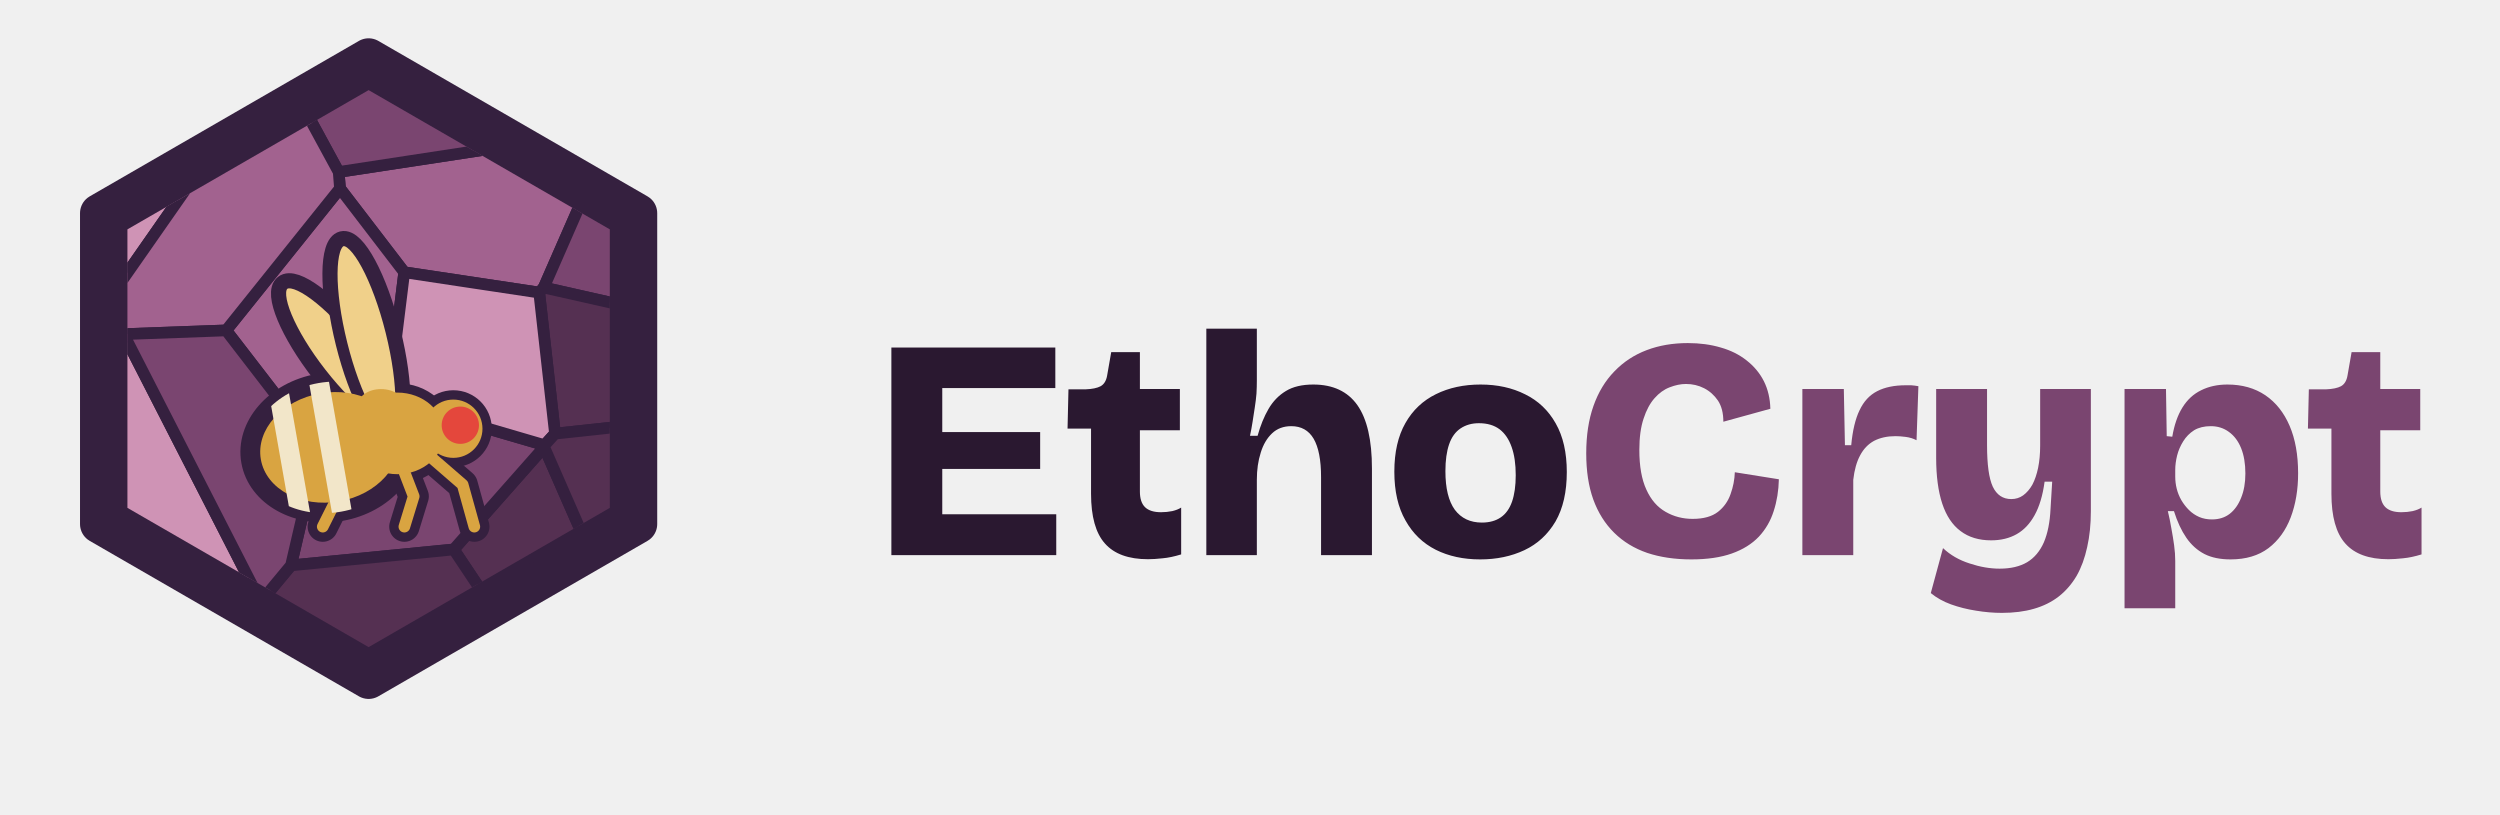
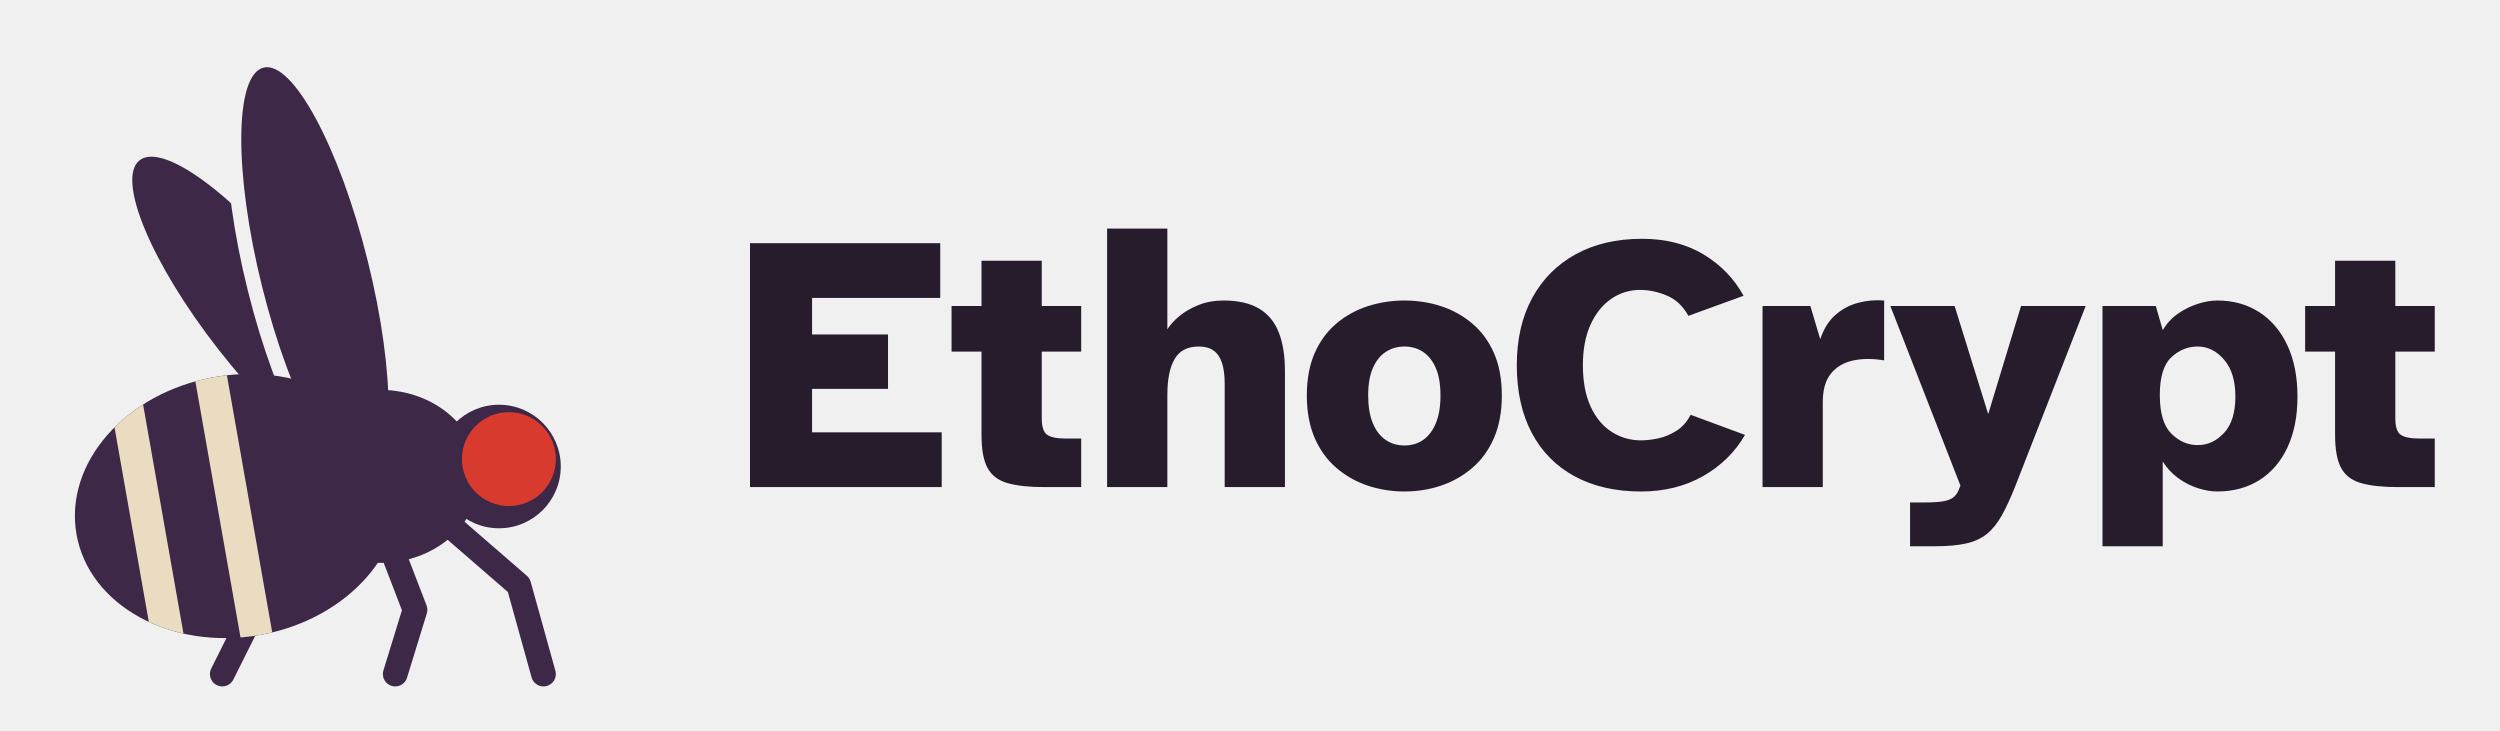
- <svg xmlns="http://www.w3.org/2000/svg" viewBox="0 0 1351 440" width="1351" height="440">
-   <g transform="translate(20 20) scale(0.7)">
-     <polygon points="256.0,16.0 463.8,136.0 463.8,376.0 256.0,496.0 48.2,376.0 48.2,136.0" fill="#35203F" stroke="#35203F" stroke-width="30" stroke-linejoin="round" />
-     <clipPath id="kec">
-       <polygon points="256.0,41.0 442.2,148.5 442.2,363.5 256.0,471.0 69.8,363.5 69.8,148.5" />
+ <svg xmlns="http://www.w3.org/2000/svg" viewBox="0 0 1027 300" width="1027" height="300">
+   <g transform="translate(138.0 276.9) scale(1.015)">
+     <mask id="wkl" maskUnits="userSpaceOnUse" x="-200" y="-320" width="400" height="400">
+       <rect x="-200" y="-320" width="400" height="400" fill="#fff" />
+       <g fill="#000" stroke="#000" stroke-width="12">
+         <ellipse cx="-8.5" cy="-162.0" rx="22" ry="86" transform="rotate(-14 -8.5 -162.0)" />
+       </g>
+     </mask>
+     <g fill="#3D2848">
+       <g mask="url(#wkl)">
+         <ellipse cx="-30.2" cy="-144.9" rx="22" ry="80" transform="rotate(-38 -30.2 -144.9)" />
+       </g>
+       <ellipse cx="-8.5" cy="-162.0" rx="22" ry="86" transform="rotate(-14 -8.5 -162.0)" />
+       <ellipse cx="-40" cy="-68" rx="66" ry="53" transform="rotate(-10 -40 -68)" />
+       <ellipse cx="4" cy="-104" rx="20" ry="14" />
+       <ellipse cx="18" cy="-80" rx="40" ry="35" />
+       <circle cx="66" cy="-84" r="25" />
+     </g>
+     <g fill="none" stroke="#3D2848" stroke-width="10" stroke-linecap="round" stroke-linejoin="round">
+       <polyline points="44,-62 74,-36 84,0" />
+       <polyline points="22,-52 32,-26 24,0" />
+       <polyline points="-2,-54 -30,-32 -46,0" />
+     </g>
+     <clipPath id="akl">
+       <ellipse cx="-40" cy="-68" rx="66" ry="53" transform="rotate(-10 -40 -68)" />
    </clipPath>
-     <g clip-path="url(#kec)">
-       <path d="M391.5 316.6 L625.4 851.0 L321.7 395.6Z" fill="#553052" stroke="#35203F" stroke-width="9" stroke-linejoin="round" />
-       <path d="M391.8 315.1 L391.5 316.6 L321.7 395.6 L196.1 407.9 L216.9 318.5 L271.3 279.9Z" fill="#7A4570" stroke="#35203F" stroke-width="9" stroke-linejoin="round" />
-       <path d="M391.2 193.4 L387.7 197.3 L283.5 181.6 L233.9 116.9 L232.9 104.2 L444.4 71.9Z" fill="#A2628F" stroke="#35203F" stroke-width="9" stroke-linejoin="round" />
-       <path d="M40.7 223.7 L-2264.0 337.7 L-314.6 -1573.6 L185.3 16.6Z" fill="#CF93B5" stroke="#35203F" stroke-width="9" stroke-linejoin="round" />
-       <path d="M321.7 395.6 L196.1 407.9 L172.7 436.1 L-663.3 1889.9 L500.0 2945.7 L1294.8 2107.4 L625.4 851.0Z" fill="#553052" stroke="#35203F" stroke-width="9" stroke-linejoin="round" />
-       <path d="M732.5 270.4 L391.2 193.4 L444.4 71.9 L1646.6 -1005.4 L2698.6 214.7Z" fill="#7A4570" stroke="#35203F" stroke-width="9" stroke-linejoin="round" />
-       <path d="M283.5 181.6 L233.9 116.9 L146.0 226.5 L216.9 318.5 L271.3 279.9Z" fill="#A2628F" stroke="#35203F" stroke-width="9" stroke-linejoin="round" />
-       <path d="M172.7 436.1 L-663.3 1889.9 L-2444.5 500.0 L-2264.0 337.7 L40.7 223.7 L66.9 229.4Z" fill="#CF93B5" stroke="#35203F" stroke-width="9" stroke-linejoin="round" />
-       <path d="M732.5 270.4 L399.9 306.2 L387.7 197.3 L391.2 193.4Z" fill="#553052" stroke="#35203F" stroke-width="9" stroke-linejoin="round" />
-       <path d="M1646.6 -1005.4 L500.0 -2504.8 L-314.6 -1573.6 L185.3 16.6 L232.9 104.2 L444.4 71.9Z" fill="#7A4570" stroke="#35203F" stroke-width="9" stroke-linejoin="round" />
-       <path d="M233.9 116.9 L146.0 226.5 L66.9 229.4 L40.7 223.7 L185.3 16.6 L232.9 104.2Z" fill="#A2628F" stroke="#35203F" stroke-width="9" stroke-linejoin="round" />
-       <path d="M399.9 306.2 L387.7 197.3 L283.5 181.6 L271.3 279.9 L391.8 315.1Z" fill="#CF93B5" stroke="#35203F" stroke-width="9" stroke-linejoin="round" />
-       <path d="M732.5 270.4 L399.9 306.2 L391.8 315.1 L391.5 316.6 L625.4 851.0 L1294.8 2107.4 L2965.7 500.0 L2698.6 214.7Z" fill="#553052" stroke="#35203F" stroke-width="9" stroke-linejoin="round" />
-       <path d="M196.1 407.9 L216.9 318.5 L146.0 226.5 L66.9 229.4 L172.7 436.1Z" fill="#7A4570" stroke="#35203F" stroke-width="9" stroke-linejoin="round" />
+     <g clip-path="url(#akl)" fill="#E9DCC0">
+       <rect x="-84" y="-140" width="13" height="160" rx="6" transform="rotate(-10 -84 -68)" />
+       <rect x="-48" y="-140" width="13" height="160" rx="6" transform="rotate(-10 -48 -68)" />
    </g>
-     <g transform="translate(262 378) scale(0.9)">
-       <g class="flyhop">
-         <g fill="#35203F" stroke="#35203F" stroke-width="16" stroke-linejoin="round">
-           <ellipse cx="-30.2" cy="-144.9" rx="22" ry="80" transform="rotate(-38 -30.2 -144.9)" />
-           <ellipse cx="-8.5" cy="-162.0" rx="22" ry="86" transform="rotate(-14 -8.5 -162.0)" />
-           <ellipse cx="4" cy="-104" rx="20" ry="14" />
-           <ellipse cx="-40" cy="-68" rx="60" ry="47" transform="rotate(-10 -40 -68)" />
-           <ellipse cx="18" cy="-80" rx="40" ry="35" />
-           <circle cx="66" cy="-84" r="25" />
-           <ellipse cx="-40" cy="-68" rx="69" ry="56" transform="rotate(-10 -40 -68)" />
-         </g>
-         <g stroke="#35203F" stroke-width="26">
-           <g fill="none" stroke-linecap="round" stroke-linejoin="round">
-             <polyline points="44,-62 74,-36 84,0" />
-             <polyline points="22,-52 32,-26 24,0" />
-             <polyline points="-2,-54 -30,-32 -46,0" />
-           </g>
-         </g>
-         <g fill="#F0D08A" stroke="#35203F" stroke-width="10">
-           <ellipse cx="-30.2" cy="-144.9" rx="22" ry="80" transform="rotate(-38 -30.2 -144.9)" />
-           <ellipse cx="-8.5" cy="-162.0" rx="22" ry="86" transform="rotate(-14 -8.5 -162.0)" />
-         </g>
-         <g stroke="#D9A441" fill="#D9A441" stroke-width="10">
-           <g fill="none" stroke-linecap="round" stroke-linejoin="round">
-             <polyline points="44,-62 74,-36 84,0" />
-             <polyline points="22,-52 32,-26 24,0" />
-             <polyline points="-2,-54 -30,-32 -46,0" />
-           </g>
-         </g>
-         <g fill="#D9A441">
-           <ellipse cx="4" cy="-104" rx="20" ry="14" />
-           <ellipse cx="-40" cy="-68" rx="60" ry="47" transform="rotate(-10 -40 -68)" />
-           <ellipse cx="18" cy="-80" rx="40" ry="35" />
-           <circle cx="66" cy="-84" r="25" />
-         </g>
-         <clipPath id="abec">
-           <ellipse cx="-40" cy="-68" rx="69" ry="56" transform="rotate(-10 -40 -68)" />
-         </clipPath>
-         <g clip-path="url(#abec)" fill="#F2E6C9">
-           <rect x="-84" y="-140" width="17" height="160" rx="8" transform="rotate(-10 -84 -68)" />
-           <rect x="-48" y="-140" width="17" height="160" rx="8" transform="rotate(-10 -48 -68)" />
-         </g>
-         <circle cx="72" cy="-87" r="16" fill="#E4473C" />
-       </g>
-     </g>
+     <circle cx="70" cy="-87" r="19" fill="#D93A2E" />
  </g>
-   <path d="M481.7 300.0V187.8H570.3V209.7H509.2V233.5H562.1V253.4H509.2V277.9H570.8V300.0Z M620.4 302.2Q604.6 302.2 597.1 293.7Q589.6 285.3 589.6 266.8V231.6H576.9L577.4 210.4H586.6Q592.0 210.2 594.8 208.7Q597.6 207.1 598.3 202.9L600.5 190.3H616.0V210.2H637.6V232.5H616.0V265.6Q616.0 271.4 618.8 274.1Q621.6 276.8 627.4 276.8Q630.6 276.8 633.5 276.2Q636.4 275.5 638.3 274.3V299.6Q632.8 301.3 628.3 301.7Q623.8 302.2 620.4 302.2Z M651.9 300.0V177.6H679.2V205.6Q679.2 209.0 679.0 212.7Q678.7 216.3 678.1 220.1Q677.5 224.0 676.9 227.9Q676.3 231.8 675.5 235.5H679.6Q681.9 227.2 685.5 221.0Q689.1 214.8 694.9 211.3Q700.6 207.8 709.7 207.8Q725.6 207.8 733.5 218.9Q741.4 230.1 741.4 253.2V300.0H713.9V257.8Q713.9 244.0 709.9 237.1Q705.9 230.3 697.8 230.3Q691.5 230.3 687.4 234.2Q683.3 238.1 681.3 244.6Q679.2 251.2 679.2 259.2V300.0Z M799.9 302.3Q786.3 302.3 775.9 297.1Q765.4 291.8 759.5 281.2Q753.5 270.7 753.5 254.9Q753.5 239.1 759.5 228.6Q765.4 218.2 776.0 213.0Q786.5 207.8 800.1 207.8Q813.7 207.8 824.2 213.1Q834.8 218.3 840.7 228.8Q846.7 239.3 846.7 255.1Q846.7 271.2 840.6 281.8Q834.4 292.3 823.8 297.3Q813.2 302.3 799.9 302.3ZM800.8 282.4Q806.9 282.4 811.0 279.6Q815.1 276.8 817.1 271.1Q819.1 265.3 819.1 256.8Q819.1 247.8 816.9 241.6Q814.7 235.3 810.4 232.0Q806.0 228.7 799.2 228.7Q793.5 228.7 789.3 231.5Q785.1 234.3 783.1 240.1Q781.1 245.9 781.1 254.6Q781.1 268.5 786.2 275.5Q791.4 282.4 800.8 282.4Z" fill="#2A1830" />
-   <path d="M914.0 302.3Q900.7 302.3 890.2 298.8Q879.7 295.2 872.3 287.9Q864.9 280.6 861.0 269.9Q857.2 259.3 857.2 245.0Q857.2 230.4 861.1 219.4Q865.0 208.3 872.4 200.7Q879.8 193.0 889.9 189.2Q899.9 185.4 912.1 185.4Q921.8 185.4 929.9 187.8Q938.0 190.1 943.9 194.8Q949.9 199.5 953.2 206.0Q956.5 212.6 956.7 220.9L931.3 227.9Q931.3 220.9 928.4 216.5Q925.4 212.1 920.9 209.8Q916.4 207.5 911.1 207.5Q906.9 207.5 902.3 209.3Q897.8 211.0 894.1 215.2Q890.4 219.4 888.2 226.2Q885.9 233.0 885.9 243.2Q885.9 256.4 889.7 264.6Q893.4 272.8 900.1 276.6Q906.7 280.4 914.7 280.4Q923.5 280.4 928.4 276.6Q933.2 272.8 935.2 267.0Q937.3 261.2 937.5 255.2L961.3 259.0Q961.1 268.2 958.5 276.2Q956.0 284.1 950.5 290.0Q944.9 295.9 935.9 299.1Q926.9 302.3 914.0 302.3Z M974.0 300.0V210.2H996.4L997.0 240.6H1000.4Q1001.5 228.7 1004.9 221.7Q1008.2 214.6 1014.4 211.4Q1020.6 208.2 1029.8 208.2Q1031.1 208.2 1032.8 208.2Q1034.5 208.3 1036.7 208.7L1035.7 237.9Q1033.0 236.5 1029.8 236.1Q1026.7 235.7 1024.3 235.7Q1017.7 235.7 1012.8 238.2Q1008.0 240.8 1005.2 246.1Q1002.4 251.3 1001.5 259.3V300.0Z M1081.8 331.2Q1075.0 331.2 1067.8 330.0Q1060.7 328.9 1054.3 326.6Q1048.0 324.3 1043.4 320.5L1050.0 296.2Q1055.9 301.8 1064.4 304.5Q1072.8 307.3 1080.6 307.3Q1089.6 307.3 1095.5 303.8Q1101.3 300.3 1104.5 293.1Q1107.6 285.8 1108.1 275.1L1109.0 260.3H1104.9Q1103.4 271.4 1099.5 278.4Q1095.7 285.3 1089.9 288.6Q1084.0 292.0 1076.0 292.0Q1066.1 292.0 1059.5 287.0Q1052.9 282.1 1049.6 272.2Q1046.3 262.2 1046.3 247.4V210.2H1073.8V240.6Q1073.8 256.3 1076.9 263.0Q1080.1 269.7 1086.9 269.7Q1090.5 269.7 1093.3 267.7Q1096.2 265.6 1098.3 261.9Q1100.3 258.1 1101.4 252.8Q1102.5 247.4 1102.5 240.8V210.2H1129.9V276.2Q1129.9 286.9 1127.9 295.7Q1126.0 304.5 1122.2 311.2Q1118.3 317.8 1112.6 322.3Q1106.8 326.8 1099.1 329.0Q1091.5 331.2 1081.8 331.2Z M1148.1 328.7V210.2H1170.5L1170.9 235.7L1173.9 236.0Q1175.5 226.5 1179.4 220.2Q1183.3 213.9 1189.5 210.9Q1195.7 207.8 1203.7 207.8Q1215.6 207.8 1224.2 213.6Q1232.7 219.4 1237.3 230.1Q1241.9 240.8 1241.9 255.8Q1241.9 269.0 1237.9 279.6Q1233.9 290.1 1225.9 296.2Q1217.8 302.3 1205.4 302.3Q1197.0 302.3 1191.3 299.4Q1185.5 296.4 1181.5 290.6Q1177.5 284.8 1174.8 276.2H1171.5Q1172.6 280.7 1173.4 285.5Q1174.3 290.3 1174.9 294.7Q1175.5 299.1 1175.5 303.2V328.7ZM1195.3 280.7Q1201.0 280.7 1204.9 277.7Q1208.9 274.6 1211.1 269.0Q1213.4 263.4 1213.4 255.9Q1213.4 247.9 1211.1 242.2Q1208.8 236.5 1204.5 233.4Q1200.3 230.3 1194.7 230.3Q1189.4 230.3 1185.7 232.5Q1182.1 234.8 1179.8 238.5Q1177.5 242.2 1176.5 246.2Q1175.5 250.3 1175.5 253.9V257.6Q1175.5 260.9 1176.3 264.1Q1177.1 267.3 1178.8 270.3Q1180.6 273.3 1182.9 275.6Q1185.3 278.0 1188.5 279.4Q1191.6 280.7 1195.3 280.7Z M1290.7 302.2Q1274.9 302.2 1267.4 293.7Q1259.9 285.3 1259.9 266.8V231.6H1247.2L1247.7 210.4H1256.9Q1262.3 210.2 1265.1 208.7Q1267.9 207.1 1268.6 202.9L1270.8 190.3H1286.3V210.2H1307.9V232.5H1286.3V265.6Q1286.3 271.4 1289.1 274.1Q1291.9 276.8 1297.7 276.8Q1300.9 276.8 1303.8 276.2Q1306.7 275.5 1308.6 274.3V299.6Q1303.1 301.3 1298.6 301.7Q1294.1 302.2 1290.7 302.2Z" fill="#7A4570" />
+   <path d="M308.1 0.0V-100.2H386.25V-77.7H333.6V-62.7H364.8V-40.35H333.6V-22.5H386.85V0.0Z M429.15 0.0Q419.55 0.0 413.85 -1.65Q408.15 -3.3 405.675 -7.875Q403.2 -12.45 403.2 -21.45V-55.65H390.9V-74.4H403.2V-93.0H427.95V-74.4H444.15V-55.65H427.95V-28.2Q427.95 -23.1 430.125 -21.525Q432.3 -19.95 437.85 -19.95H444.15V0.0Z M454.8 0.0V-106.2H479.55V-64.8Q481.2 -67.5 484.425 -70.2Q487.65 -72.9 492.3 -74.775Q496.95 -76.65 502.5 -76.65Q511.65 -76.65 517.2 -73.35Q522.75 -70.05 525.3 -63.6Q527.85 -57.15 527.85 -47.7V0.0H503.1V-42.45Q503.1 -47.7 501.975 -51.075Q500.85 -54.45 498.525 -56.1Q496.2 -57.75 492.45 -57.75Q485.55 -57.75 482.55 -52.65Q479.55 -47.55 479.55 -37.8V0.0Z M576.9 1.8Q569.1 1.8 561.9 -0.6Q554.7 -3.0 549.0 -7.875Q543.3 -12.75 540.075 -20.175Q536.85 -27.6 536.85 -37.65Q536.85 -47.7 540.075 -55.05Q543.3 -62.4 549.0 -67.2Q554.7 -72.0 561.9 -74.325Q569.1 -76.65 576.9 -76.65Q584.85 -76.65 591.975 -74.325Q599.1 -72.0 604.8 -67.2Q610.5 -62.4 613.725 -55.05Q616.95 -47.7 616.95 -37.65Q616.95 -27.6 613.725 -20.175Q610.5 -12.75 604.8 -7.875Q599.1 -3.0 591.975 -0.6Q584.85 1.8 576.9 1.8ZM576.9 -17.1Q581.4 -17.1 584.7 -19.425Q588.0 -21.75 589.875 -26.325Q591.75 -30.9 591.75 -37.65Q591.75 -44.55 589.8 -48.975Q587.85 -53.4 584.55 -55.575Q581.25 -57.75 576.9 -57.75Q572.7 -57.75 569.325 -55.575Q565.95 -53.4 564.0 -48.975Q562.05 -44.55 562.05 -37.65Q562.05 -30.9 563.925 -26.325Q565.8 -21.75 569.175 -19.425Q572.55 -17.1 576.9 -17.1Z M674.1 1.8Q658.35 1.8 646.875 -4.425Q635.4 -10.65 629.25 -22.275Q623.1 -33.9 623.1 -50.1Q623.1 -66.0 629.4 -77.625Q635.7 -89.25 647.25 -95.625Q658.8 -102.0 674.55 -102.0Q689.1 -102.0 699.75 -95.625Q710.4 -89.25 716.25 -78.6L693.6 -70.35Q690.3 -76.35 684.75 -78.675Q679.2 -81.0 673.8 -81.0Q667.2 -81.0 661.875 -77.325Q656.55 -73.65 653.4 -66.75Q650.25 -59.85 650.25 -50.1Q650.25 -40.05 653.4 -33.15Q656.55 -26.25 662.025 -22.725Q667.5 -19.2 674.1 -19.2Q677.4 -19.2 681.225 -20.025Q685.05 -20.85 688.65 -23.1Q692.25 -25.35 694.5 -29.7L716.85 -21.45Q710.7 -10.8 699.6 -4.5Q688.5 1.8 674.1 1.8Z M724.05 0.0V-74.4H743.7L747.75 -60.75Q749.85 -67.05 753.9 -70.65Q757.95 -74.25 763.2 -75.675Q768.45 -77.1 774.0 -76.65V-52.05Q766.8 -53.25 761.1 -51.975Q755.4 -50.7 752.1 -46.575Q748.8 -42.45 748.8 -34.95V0.0Z M784.65 24.3V6.3H790.95Q795.45 6.3 798.15 5.85Q800.85 5.4 802.35 4.275Q803.85 3.15 804.6 1.2L805.35 -0.6L776.55 -74.4H802.95L816.75 -30.0L830.25 -74.4H856.8L827.85 -0.3Q825.0 6.9 822.3 11.7Q819.6 16.5 816.15 19.275Q812.7 22.05 807.6 23.175Q802.5 24.3 795.0 24.3Z M863.7 24.3V-74.4H885.6L888.45 -64.5Q891.0 -68.7 894.825 -71.325Q898.65 -73.95 902.925 -75.3Q907.2 -76.65 910.8 -76.65Q920.7 -76.65 928.125 -71.85Q935.55 -67.05 939.675 -58.2Q943.8 -49.35 943.8 -37.2Q943.8 -25.05 939.675 -16.275Q935.55 -7.5 928.125 -2.85Q920.7 1.8 910.8 1.8Q907.2 1.8 902.925 0.45Q898.65 -0.9 894.825 -3.675Q891.0 -6.45 888.45 -10.5V24.3ZM902.85 -17.25Q909.0 -17.25 913.65 -22.275Q918.3 -27.3 918.3 -37.2Q918.3 -46.95 913.65 -52.35Q909.0 -57.75 902.85 -57.75Q896.7 -57.75 891.975 -53.325Q887.25 -48.9 887.25 -37.8Q887.25 -26.7 891.975 -21.975Q896.7 -17.25 902.85 -17.25Z M985.2 0.0Q975.6 0.0 969.9 -1.65Q964.2 -3.3 961.725 -7.875Q959.25 -12.45 959.25 -21.45V-55.65H946.95V-74.4H959.25V-93.0H984.0V-74.4H1000.2V-55.65H984.0V-28.2Q984.0 -23.1 986.175 -21.525Q988.35 -19.95 993.9 -19.95H1000.2V0.0Z" fill="#271C2B" transform="translate(0 200.1)" />
</svg>
